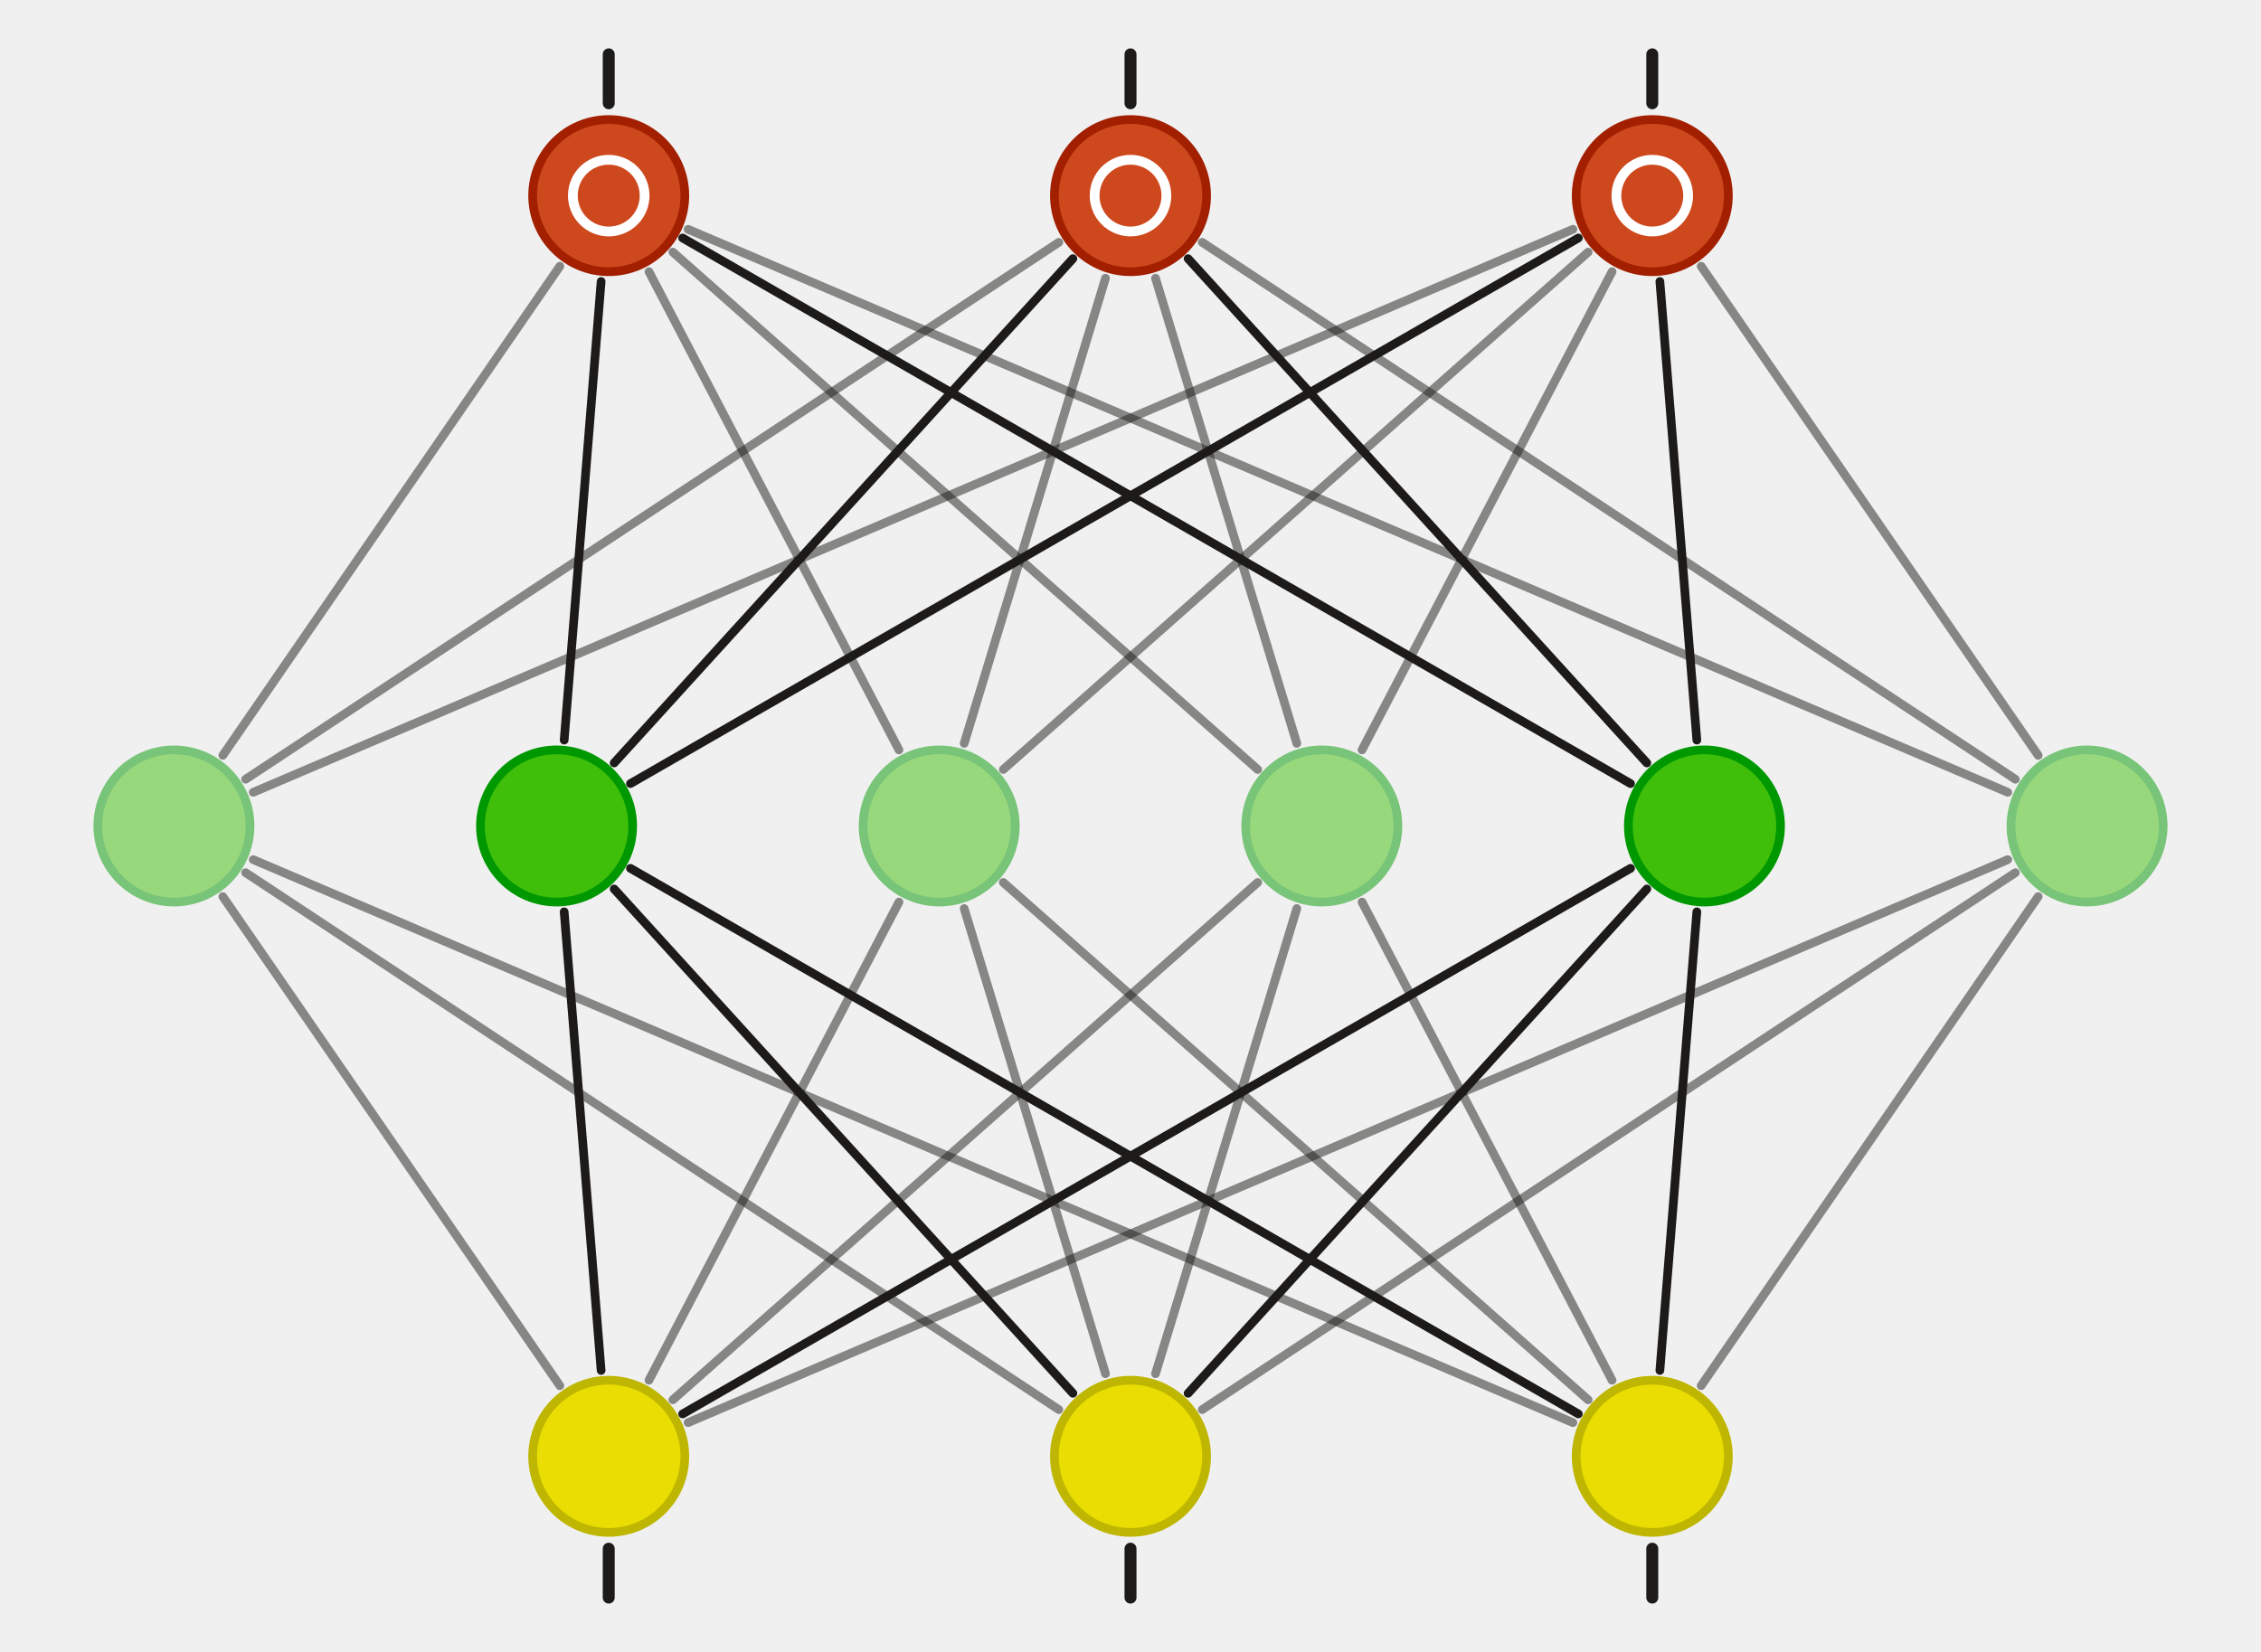
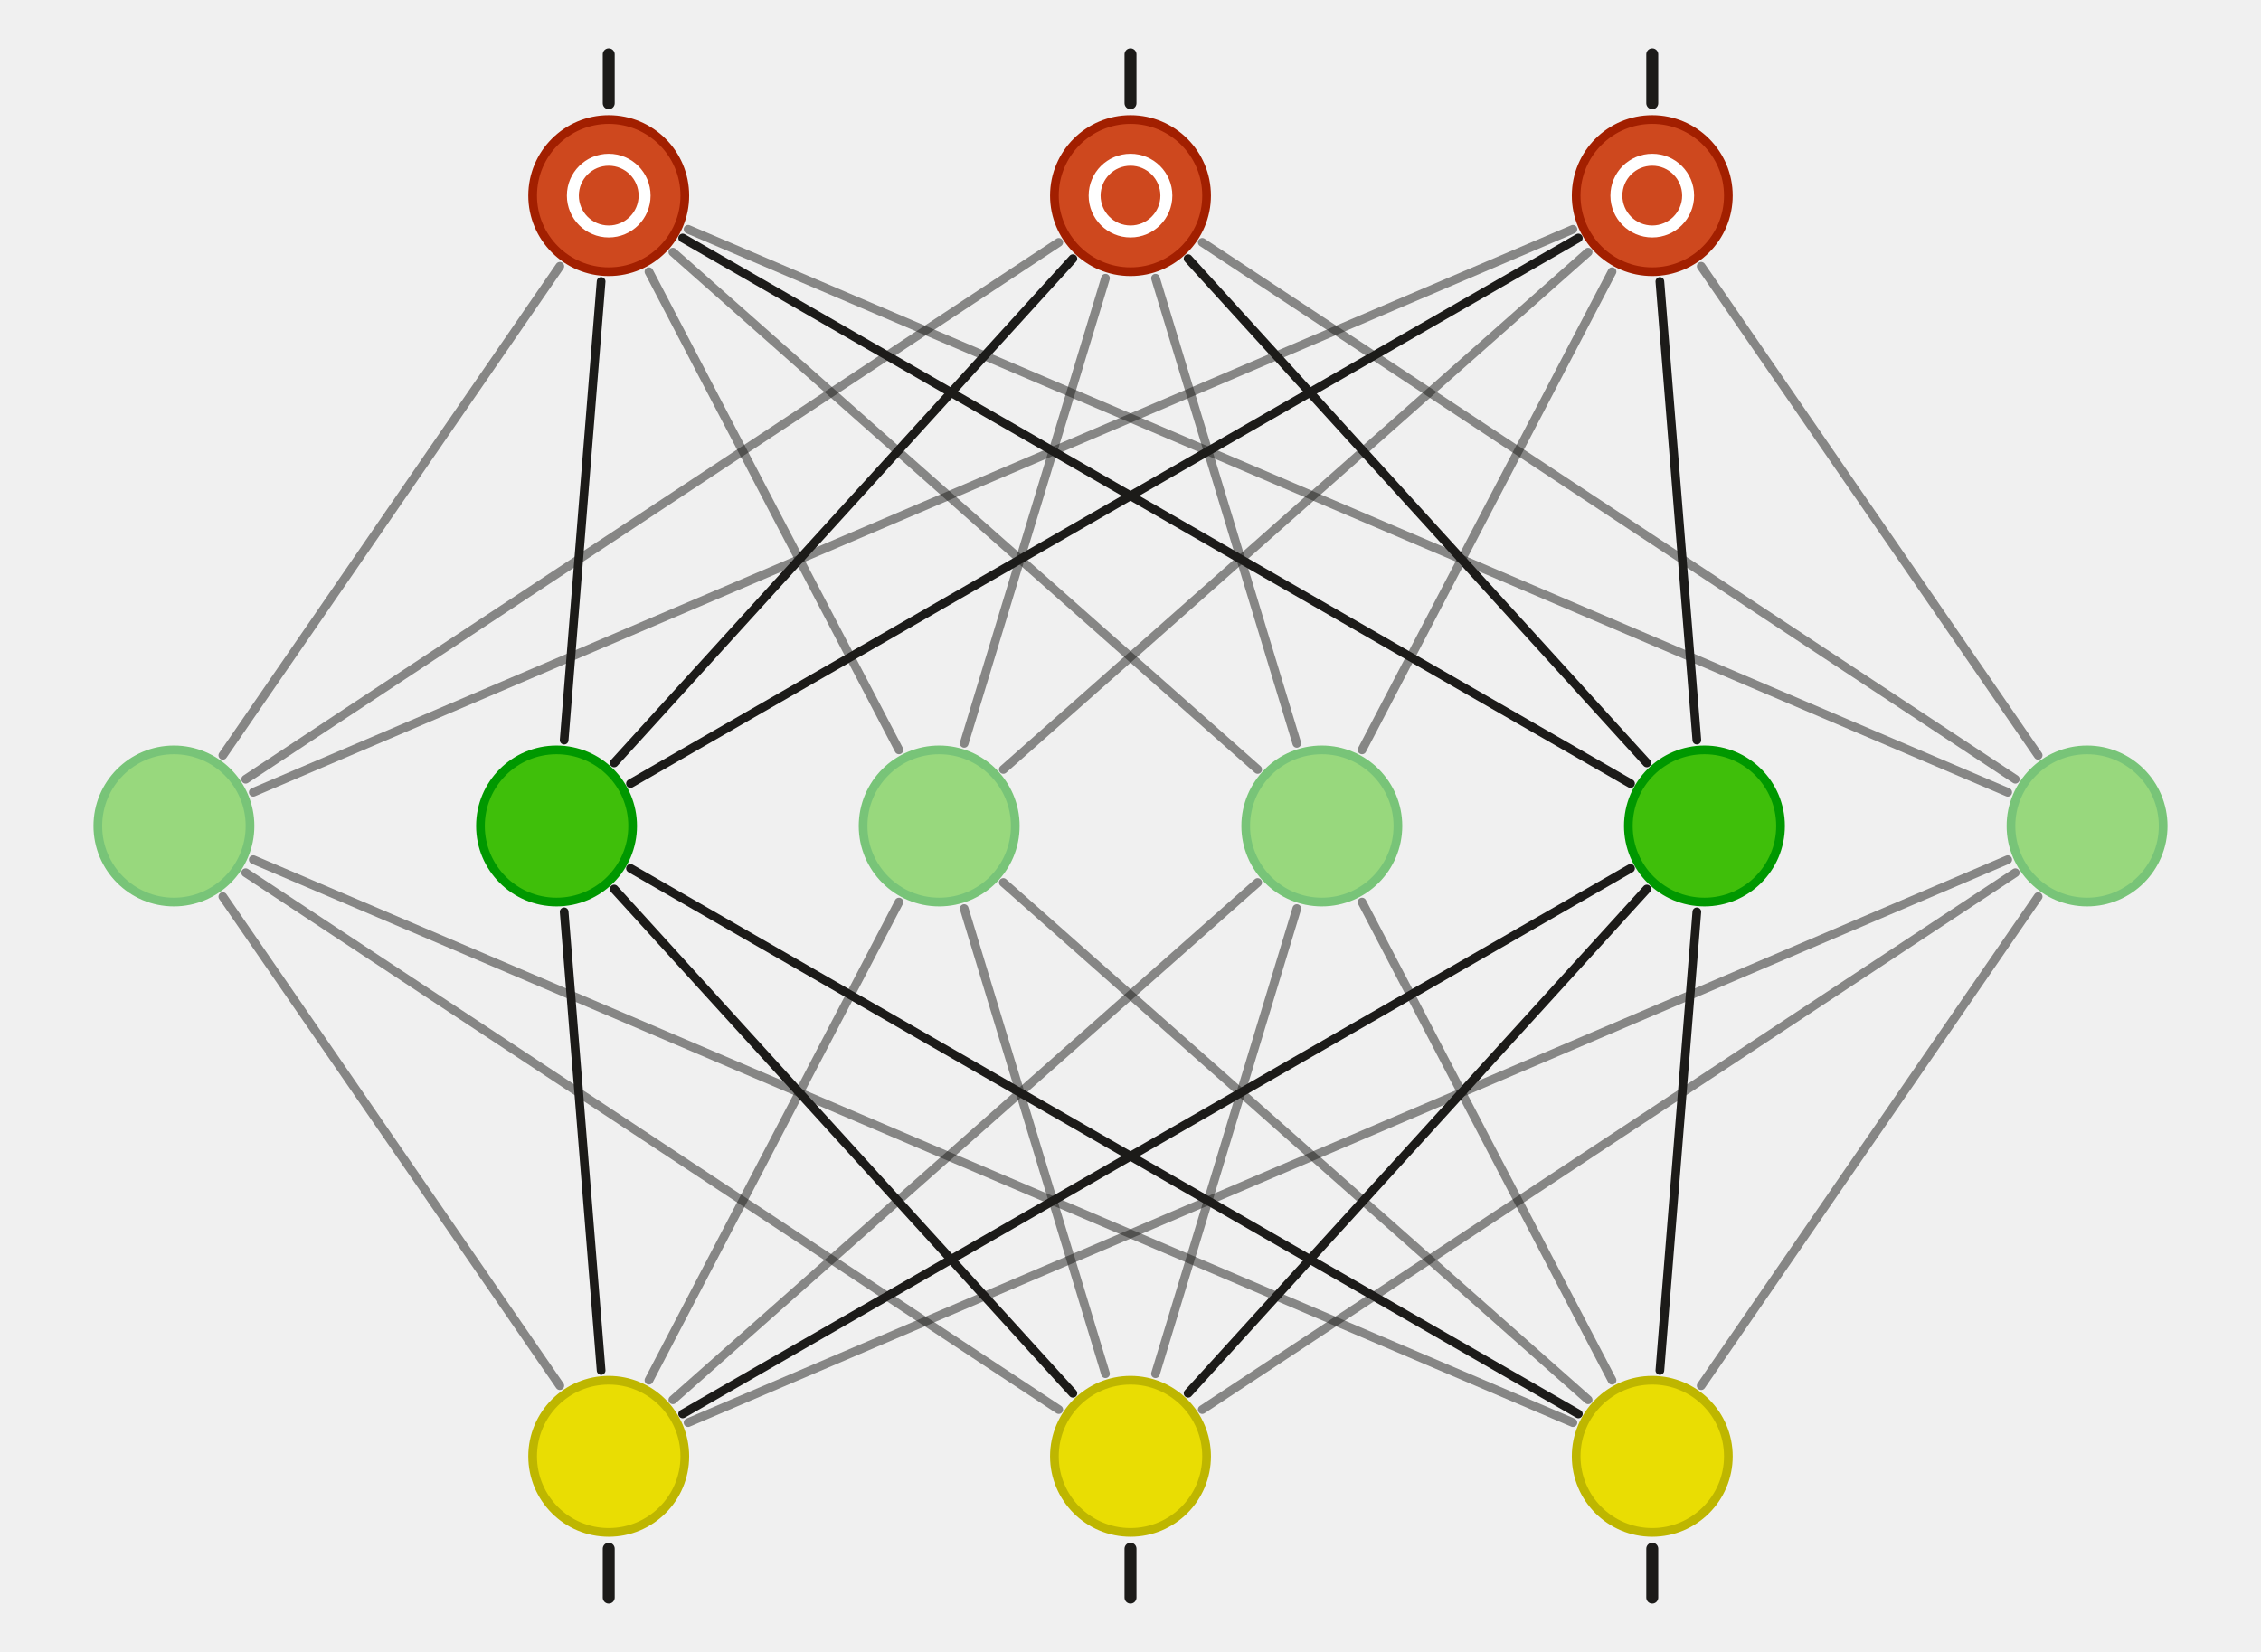
<svg xmlns="http://www.w3.org/2000/svg" viewBox="0 0 208 152" width="416" height="304" role="img">
  <defs>
    <marker id="arr-sparse_ae" viewBox="0 0 10 10" refX="8" refY="5" markerUnits="userSpaceOnUse" markerWidth="5.4" markerHeight="5.4" orient="auto-start-reverse">
      <path d="M2 1L8 5L2 9" fill="none" stroke="#1C1B19" stroke-width="1.481" stroke-linecap="round" stroke-linejoin="round" />
    </marker>
  </defs>
  <g fill="none" stroke="#1C1B19" stroke-width="0.8" stroke-linecap="round" stroke-linejoin="round">
    <line x1="51.5" y1="127.5" x2="20.5" y2="82.5" opacity="0.5" />
    <line x1="97.4" y1="129.7" x2="22.6" y2="80.3" opacity="0.5" />
    <line x1="144.7" y1="130.9" x2="23.3" y2="79.1" opacity="0.5" />
    <line x1="55.3" y1="126.1" x2="51.9" y2="83.9" />
    <line x1="98.7" y1="128.2" x2="56.5" y2="81.8" />
    <line x1="145.2" y1="130.1" x2="58" y2="79.9" />
    <line x1="59.7" y1="127" x2="82.7" y2="83" opacity="0.5" />
    <line x1="101.7" y1="126.4" x2="88.7" y2="83.6" opacity="0.5" />
    <line x1="146.1" y1="128.8" x2="92.3" y2="81.2" opacity="0.5" />
    <line x1="61.9" y1="128.8" x2="115.7" y2="81.2" opacity="0.5" />
    <line x1="106.3" y1="126.4" x2="119.3" y2="83.6" opacity="0.5" />
    <line x1="148.3" y1="127" x2="125.3" y2="83" opacity="0.5" />
    <line x1="62.8" y1="130.1" x2="150" y2="79.9" />
    <line x1="109.3" y1="128.2" x2="151.5" y2="81.8" />
    <line x1="152.7" y1="126.1" x2="156.1" y2="83.9" />
    <line x1="63.3" y1="130.9" x2="184.7" y2="79.1" opacity="0.5" />
    <line x1="110.6" y1="129.7" x2="185.4" y2="80.3" opacity="0.5" />
    <line x1="156.5" y1="127.5" x2="187.5" y2="82.5" opacity="0.5" />
    <line x1="20.5" y1="69.5" x2="51.5" y2="24.5" opacity="0.5" />
    <line x1="51.9" y1="68.1" x2="55.3" y2="25.9" />
    <line x1="82.7" y1="69" x2="59.7" y2="25" opacity="0.5" />
    <line x1="115.7" y1="70.8" x2="61.9" y2="23.2" opacity="0.5" />
    <line x1="150" y1="72.1" x2="62.8" y2="21.9" />
    <line x1="184.7" y1="72.9" x2="63.3" y2="21.1" opacity="0.5" />
    <line x1="22.6" y1="71.7" x2="97.4" y2="22.3" opacity="0.5" />
    <line x1="56.5" y1="70.2" x2="98.7" y2="23.8" />
    <line x1="88.7" y1="68.4" x2="101.7" y2="25.6" opacity="0.5" />
    <line x1="119.3" y1="68.4" x2="106.3" y2="25.6" opacity="0.5" />
    <line x1="151.5" y1="70.2" x2="109.3" y2="23.8" />
    <line x1="185.4" y1="71.7" x2="110.6" y2="22.3" opacity="0.5" />
    <line x1="23.3" y1="72.9" x2="144.7" y2="21.1" opacity="0.5" />
    <line x1="58" y1="72.1" x2="145.2" y2="21.9" />
    <line x1="92.3" y1="70.8" x2="146.1" y2="23.2" opacity="0.5" />
    <line x1="125.3" y1="69" x2="148.3" y2="25" opacity="0.5" />
    <line x1="156.1" y1="68.1" x2="152.7" y2="25.9" />
    <line x1="187.5" y1="69.5" x2="156.5" y2="24.5" opacity="0.5" />
  </g>
  <circle cx="56" cy="134" r="7" fill="#E9DD03" stroke="#BEB600" stroke-width="0.8" />
  <g stroke="#1C1B19" stroke-width="1.1" stroke-linecap="round">
    <line x1="56" y1="142.5" x2="56" y2="147" />
  </g>
  <circle cx="104" cy="134" r="7" fill="#E9DD03" stroke="#BEB600" stroke-width="0.8" />
  <g stroke="#1C1B19" stroke-width="1.1" stroke-linecap="round">
    <line x1="104" y1="142.5" x2="104" y2="147" />
  </g>
  <circle cx="152" cy="134" r="7" fill="#E9DD03" stroke="#BEB600" stroke-width="0.8" />
  <g stroke="#1C1B19" stroke-width="1.1" stroke-linecap="round">
    <line x1="152" y1="142.5" x2="152" y2="147" />
  </g>
  <g opacity="0.5">
    <circle cx="16" cy="76" r="7" fill="#3FBF0A" stroke="#009800" stroke-width="0.8" />
  </g>
  <circle cx="51.2" cy="76" r="7" fill="#3FBF0A" stroke="#009800" stroke-width="0.8" />
  <g opacity="0.5">
    <circle cx="86.4" cy="76" r="7" fill="#3FBF0A" stroke="#009800" stroke-width="0.8" />
  </g>
  <g opacity="0.5">
    <circle cx="121.6" cy="76" r="7" fill="#3FBF0A" stroke="#009800" stroke-width="0.8" />
  </g>
  <circle cx="156.8" cy="76" r="7" fill="#3FBF0A" stroke="#009800" stroke-width="0.8" />
  <g opacity="0.5">
    <circle cx="192" cy="76" r="7" fill="#3FBF0A" stroke="#009800" stroke-width="0.8" />
  </g>
  <circle cx="56" cy="18" r="7" fill="#CE481E" stroke="#A21F00" stroke-width="0.8" />
-   <g fill="none" stroke="#FFFFFF" stroke-width="0.9" stroke-linejoin="round">
+   <g fill="none" stroke="#FFFFFF" stroke-width="1.1" stroke-linejoin="round">
    <circle cx="56" cy="18" r="3.3" />
  </g>
  <g stroke="#1C1B19" stroke-width="1.1" stroke-linecap="round">
    <line x1="56" y1="9.5" x2="56" y2="5" />
  </g>
  <circle cx="104" cy="18" r="7" fill="#CE481E" stroke="#A21F00" stroke-width="0.8" />
-   <g fill="none" stroke="#FFFFFF" stroke-width="0.9" stroke-linejoin="round">
+   <g fill="none" stroke="#FFFFFF" stroke-width="1.1" stroke-linejoin="round">
    <circle cx="104" cy="18" r="3.3" />
  </g>
  <g stroke="#1C1B19" stroke-width="1.1" stroke-linecap="round">
    <line x1="104" y1="9.5" x2="104" y2="5" />
  </g>
  <circle cx="152" cy="18" r="7" fill="#CE481E" stroke="#A21F00" stroke-width="0.8" />
-   <g fill="none" stroke="#FFFFFF" stroke-width="0.9" stroke-linejoin="round">
+   <g fill="none" stroke="#FFFFFF" stroke-width="1.1" stroke-linejoin="round">
    <circle cx="152" cy="18" r="3.3" />
  </g>
  <g stroke="#1C1B19" stroke-width="1.1" stroke-linecap="round">
    <line x1="152" y1="9.5" x2="152" y2="5" />
  </g>
</svg>
